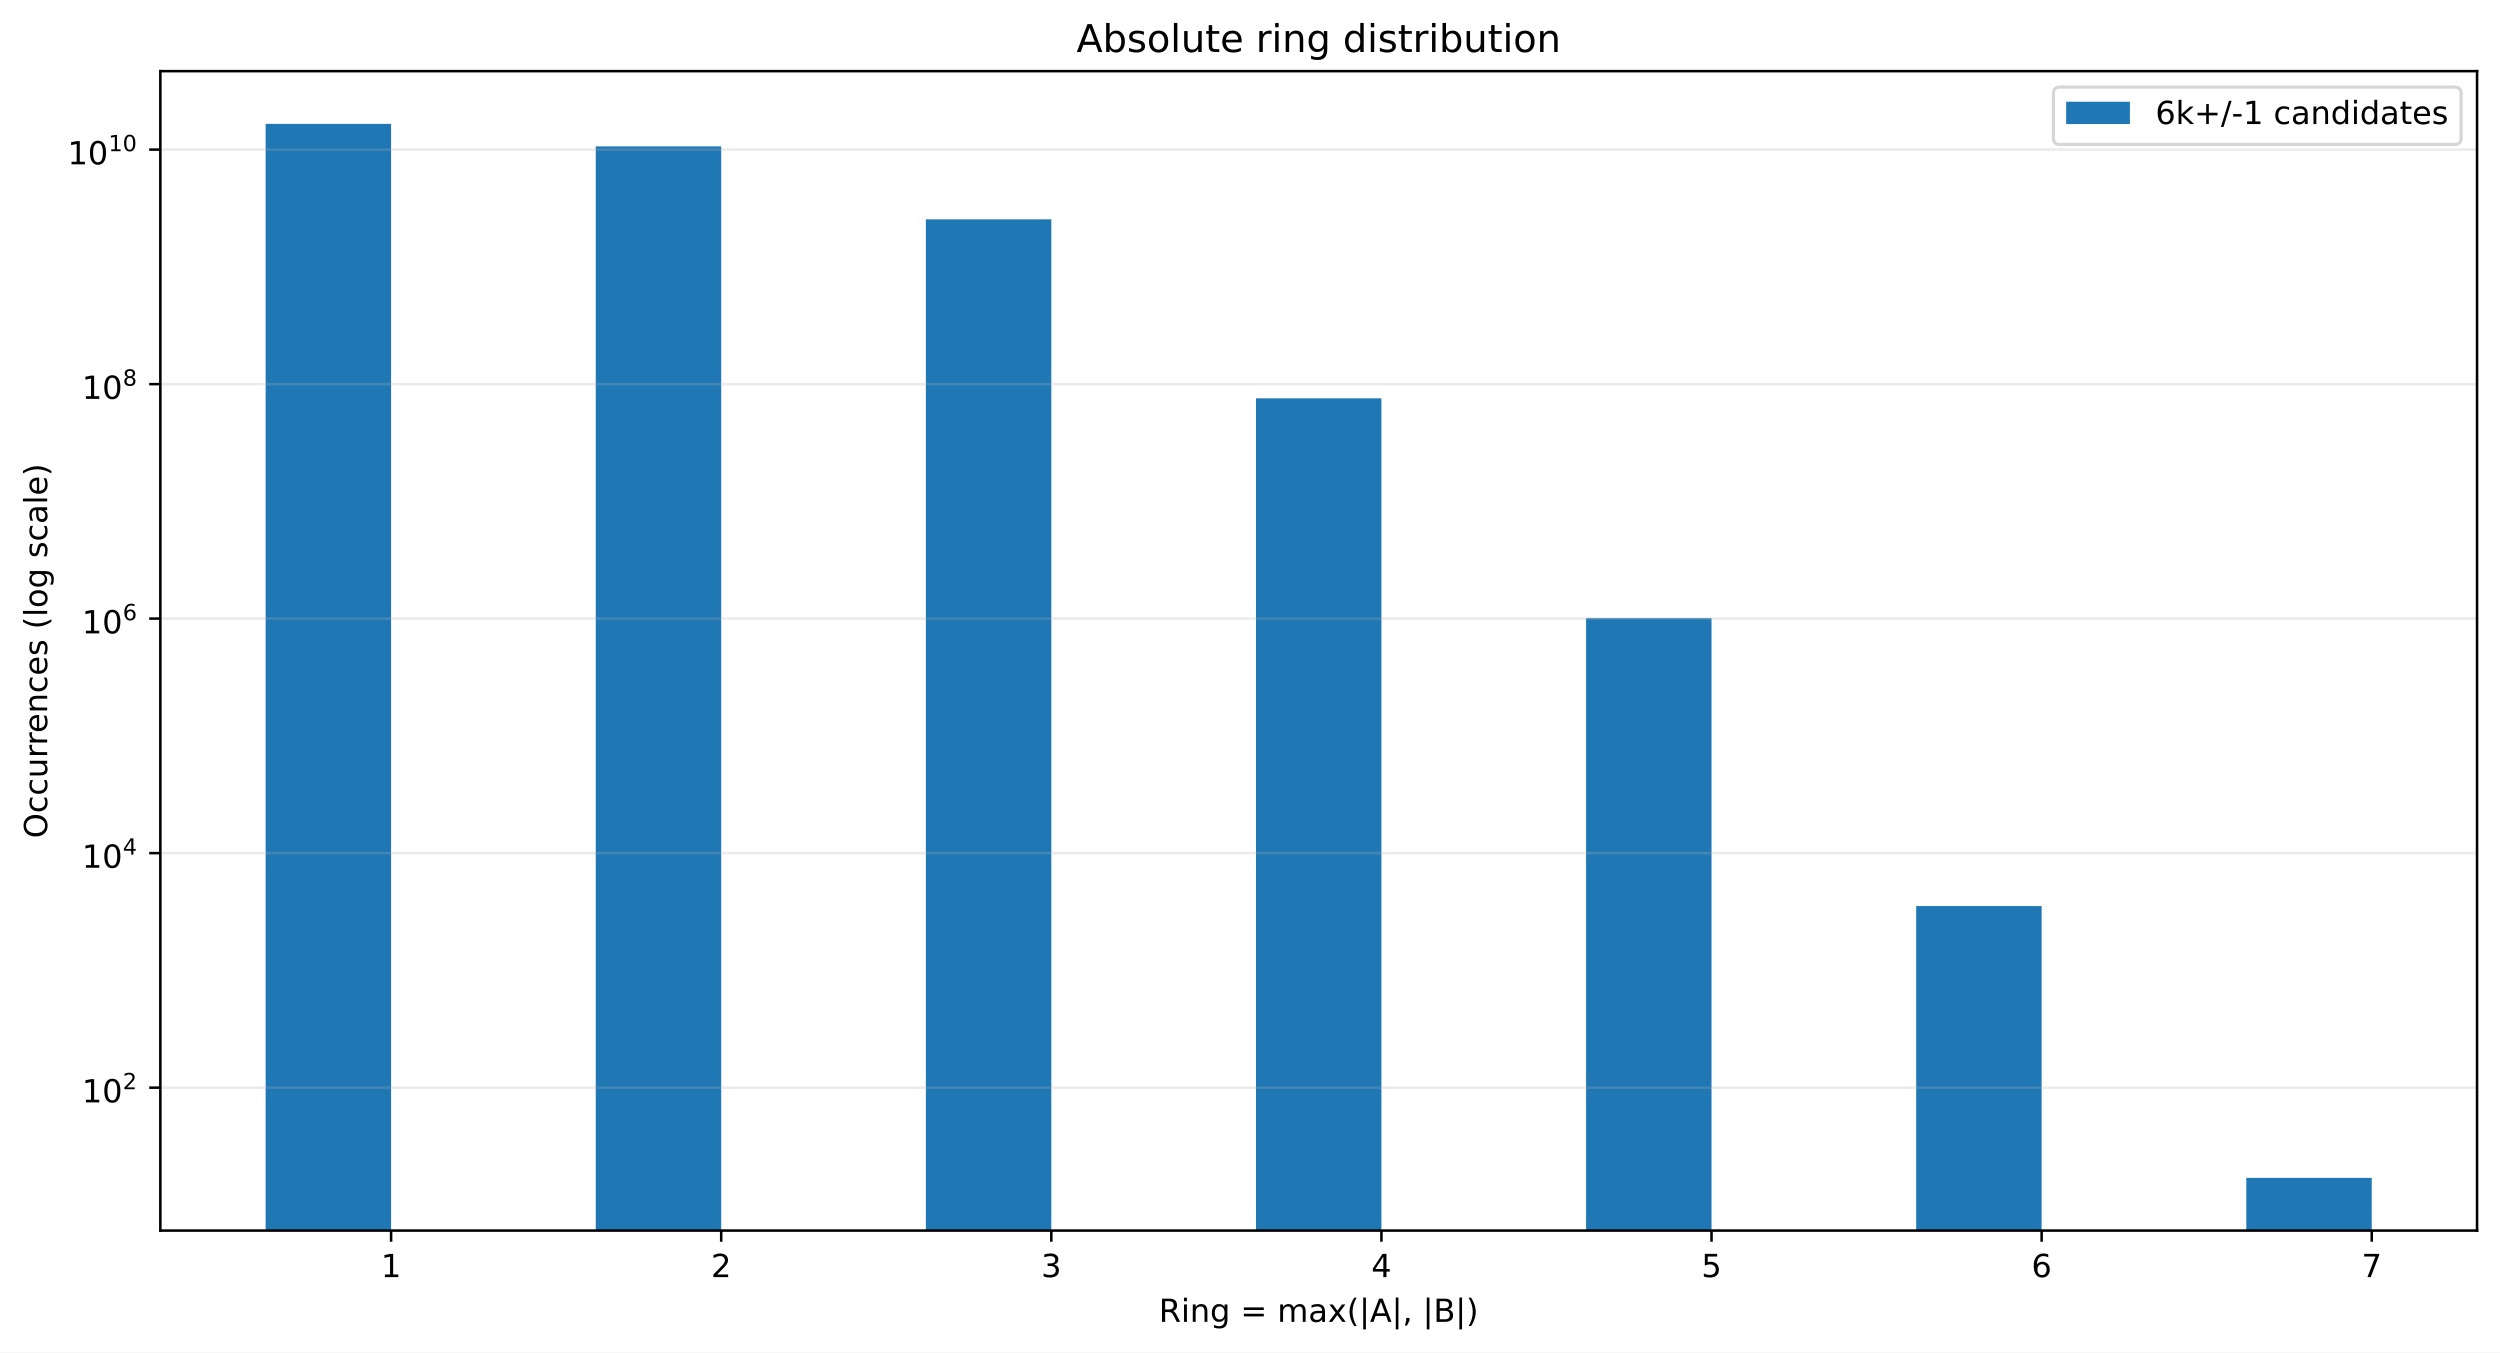
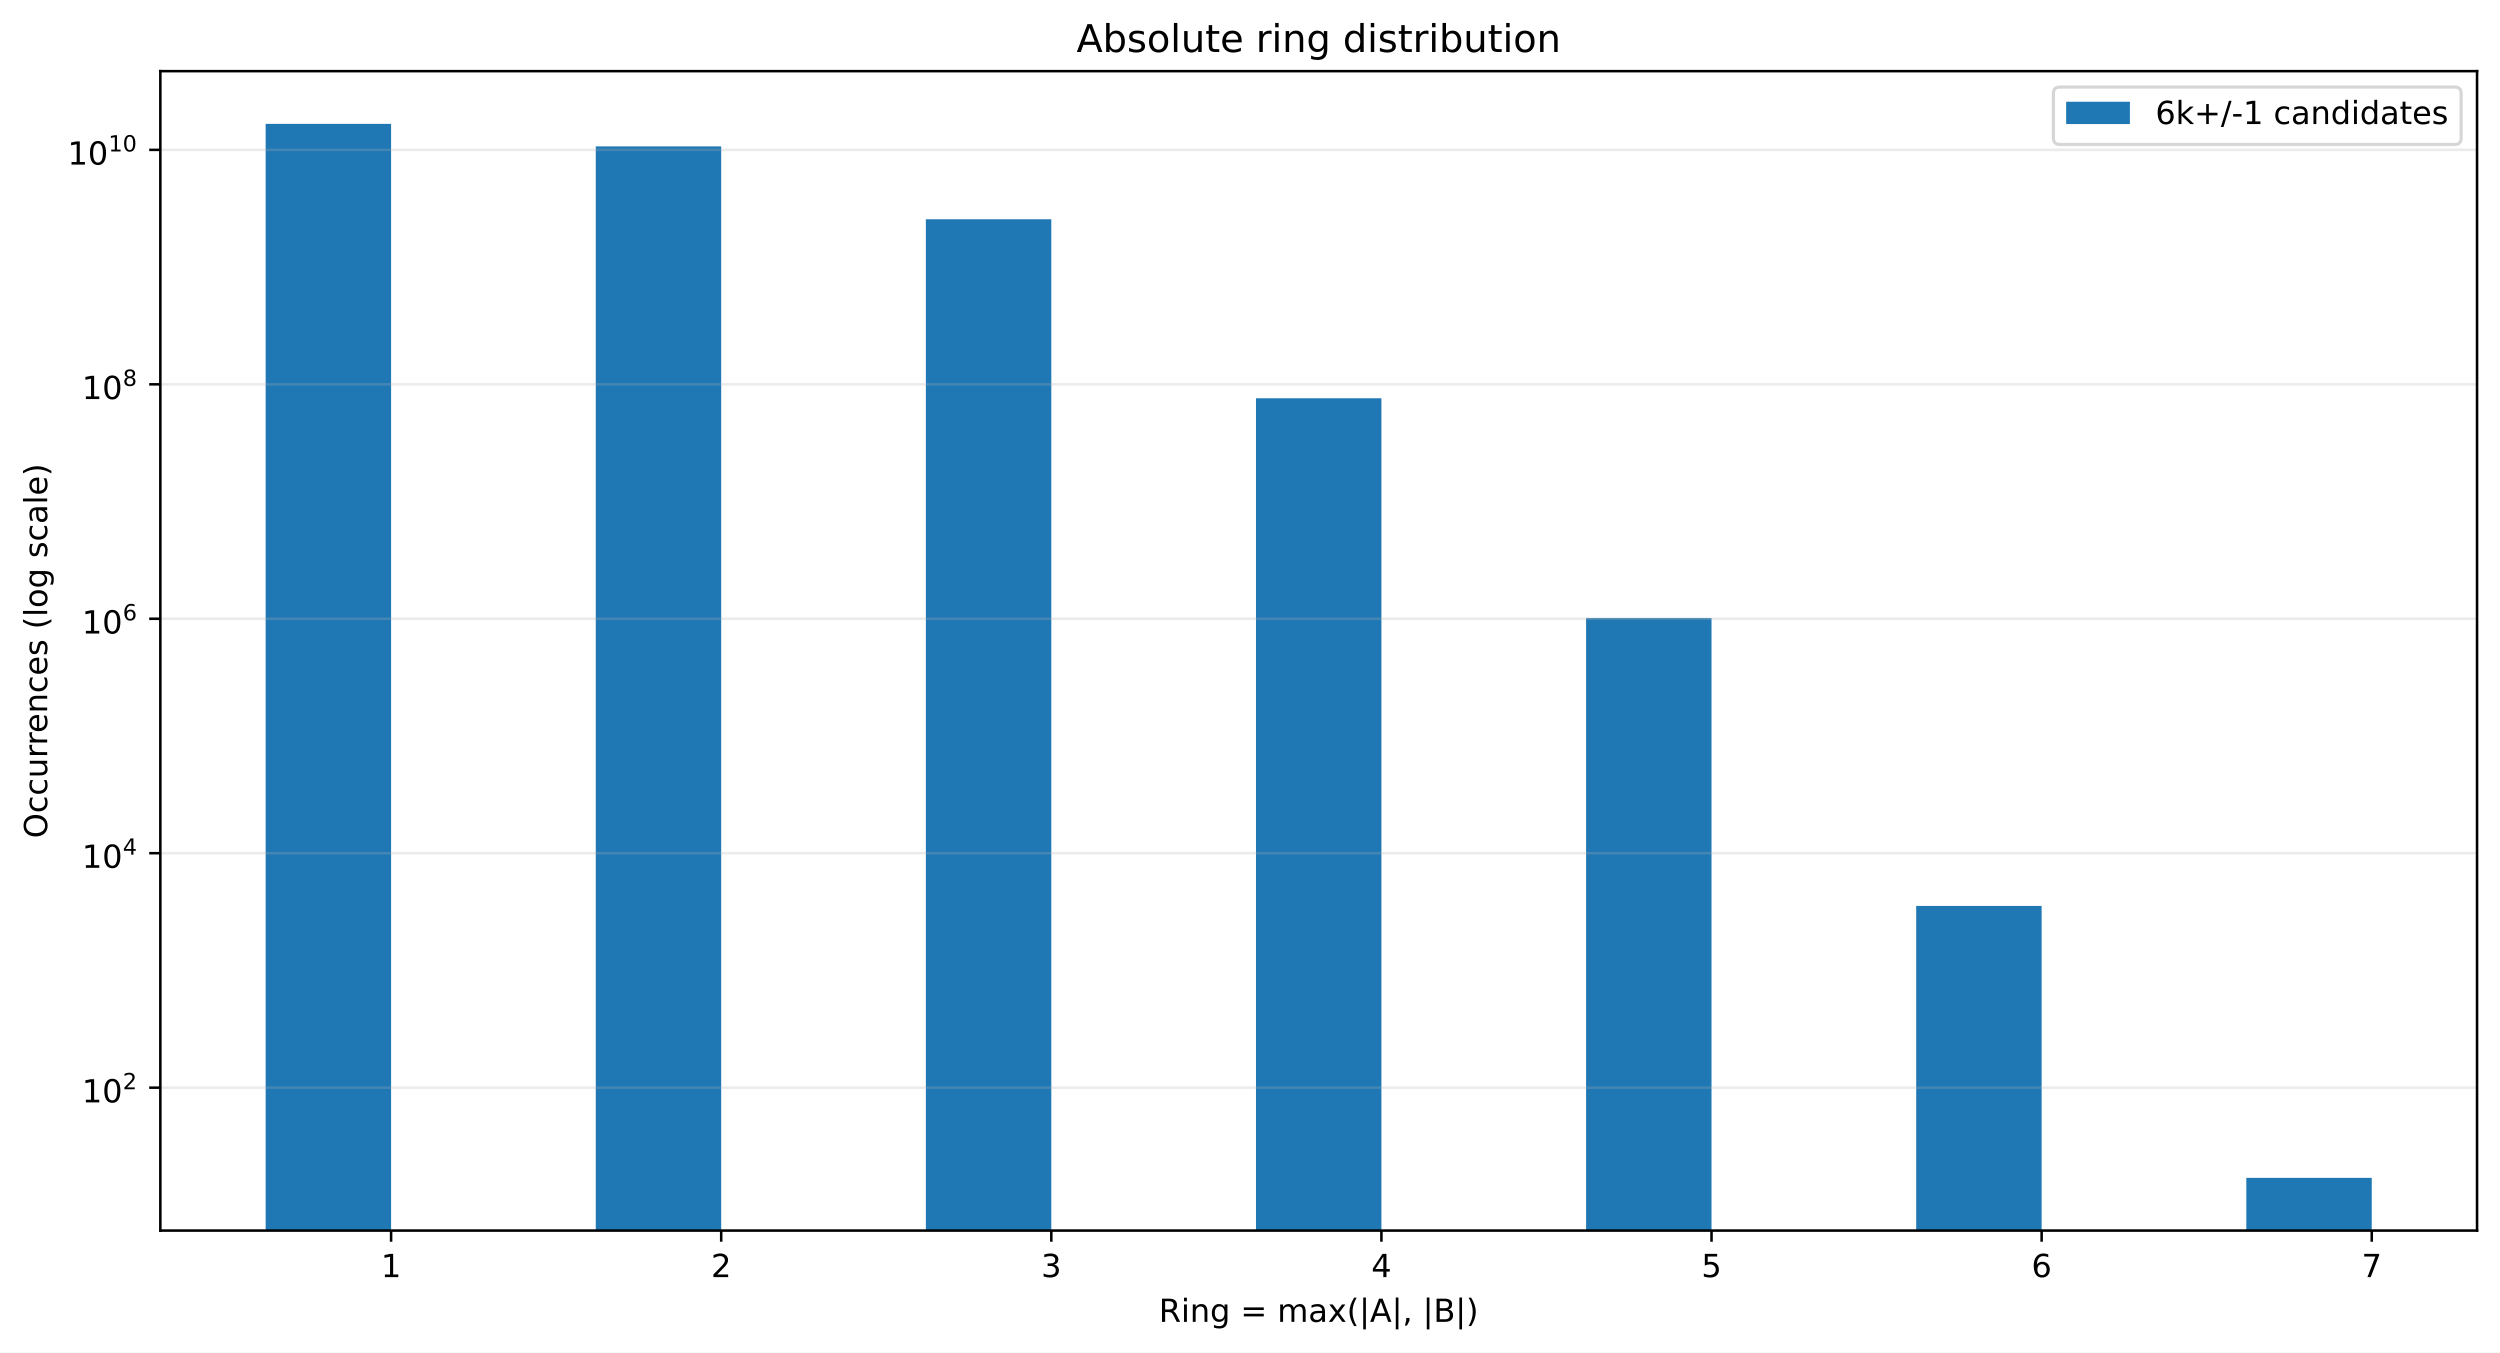
<svg xmlns="http://www.w3.org/2000/svg" xmlns:xlink="http://www.w3.org/1999/xlink" width="784.258pt" height="424.28pt" viewBox="0 0 784.258 424.28" version="1.1">
  <defs>
    <style type="text/css">*{stroke-linejoin: round; stroke-linecap: butt}</style>
  </defs>
  <g id="figure_1">
    <g id="patch_1">
      <path d="M 0 424.28  L 784.258 424.28  L 784.258 0  L 0 0  z " style="fill: #ffffff" />
    </g>
    <g id="axes_1">
      <g id="patch_2">
        <path d="M 50.301 386.036  L 777.058 386.036  L 777.058 22.318  L 50.301 22.318  z " style="fill: #ffffff" />
      </g>
      <g id="patch_3">
-         <path d="M 83.335 37197.687  L 122.687 37197.687  L 122.687 38.851  L 83.335 38.851  z " clip-path="url(#pe0cb09ad56)" style="fill: #1f77b4" />
+         <path d="M 83.335 37188.342  L 122.687 37188.342  L 122.687 38.851  L 83.335 38.851  z " clip-path="url(#pb974963d86)" style="fill: #1f77b4" />
      </g>
      <g id="patch_4">
-         <path d="M 186.891 37197.687  L 226.243 37197.687  L 226.243 45.931  L 186.891 45.931  z " clip-path="url(#pe0cb09ad56)" style="fill: #1f77b4" />
+         <path d="M 186.891 37188.342  L 226.243 37188.342  L 226.243 45.929  L 186.891 45.929  z " clip-path="url(#pb974963d86)" style="fill: #1f77b4" />
      </g>
      <g id="patch_5">
-         <path d="M 290.448 37197.687  L 329.799 37197.687  L 329.799 68.798  L 290.448 68.798  z " clip-path="url(#pe0cb09ad56)" style="fill: #1f77b4" />
+         <path d="M 290.448 37188.342  L 329.799 37188.342  L 329.799 68.791  L 290.448 68.791  z " clip-path="url(#pb974963d86)" style="fill: #1f77b4" />
      </g>
      <g id="patch_6">
-         <path d="M 394.004 37197.687  L 433.355 37197.687  L 433.355 124.95  L 394.004 124.95  z " clip-path="url(#pe0cb09ad56)" style="fill: #1f77b4" />
+         <path d="M 394.004 37188.342  L 433.355 37188.342  L 433.355 124.928  L 394.004 124.928  z " clip-path="url(#pb974963d86)" style="fill: #1f77b4" />
      </g>
      <g id="patch_7">
-         <path d="M 497.56 37197.687  L 536.912 37197.687  L 536.912 193.941  L 497.56 193.941  z " clip-path="url(#pe0cb09ad56)" style="fill: #1f77b4" />
+         <path d="M 497.56 37188.342  L 536.912 37188.342  L 536.912 193.902  L 497.56 193.902  z " clip-path="url(#pb974963d86)" style="fill: #1f77b4" />
      </g>
      <g id="patch_8">
-         <path d="M 601.116 37197.687  L 640.468 37197.687  L 640.468 284.238  L 601.116 284.238  z " clip-path="url(#pe0cb09ad56)" style="fill: #1f77b4" />
+         <path d="M 601.116 37188.342  L 640.468 37188.342  L 640.468 284.192  L 601.116 284.192  z " clip-path="url(#pb974963d86)" style="fill: #1f77b4" />
      </g>
      <g id="patch_9">
-         <path d="M 704.673 37197.687  L 744.024 37197.687  L 744.024 369.503  L 704.673 369.503  z " clip-path="url(#pe0cb09ad56)" style="fill: #1f77b4" />
+         <path d="M 704.673 37188.342  L 744.024 37188.342  L 744.024 369.503  L 704.673 369.503  z " clip-path="url(#pb974963d86)" style="fill: #1f77b4" />
      </g>
      <g id="matplotlib.axis_1">
        <g id="xtick_1">
          <g id="line2d_1">
            <defs>
-               <path id="maec93f9675" d="M 0 0  L 0 3.5  " style="stroke: #000000; stroke-width: 0.8" />
+               <path id="m0946e44cff" d="M 0 0  L 0 3.5  " style="stroke: #000000; stroke-width: 0.8" />
            </defs>
            <g>
-               <use xlink:href="#maec93f9675" x="122.687" y="386.036" style="stroke: #000000; stroke-width: 0.8" />
+               <use xlink:href="#m0946e44cff" x="122.687" y="386.036" style="stroke: #000000; stroke-width: 0.8" />
            </g>
          </g>
          <g id="text_1">
            <g transform="translate(119.5053 400.6334) scale(0.1 -0.1)">
              <defs>
                <path id="DejaVuSans-14" d="M 794 531  L 1825 531  L 1825 4091  L 703 3866  L 703 4441  L 1819 4666  L 2450 4666  L 2450 531  L 3481 531  L 3481 0  L 794 0  L 794 531  z " transform="scale(0.015625)" />
              </defs>
              <use xlink:href="#DejaVuSans-14" />
            </g>
          </g>
        </g>
        <g id="xtick_2">
          <g id="line2d_2">
            <g>
-               <use xlink:href="#maec93f9675" x="226.243" y="386.036" style="stroke: #000000; stroke-width: 0.8" />
+               <use xlink:href="#m0946e44cff" x="226.243" y="386.036" style="stroke: #000000; stroke-width: 0.8" />
            </g>
          </g>
          <g id="text_2">
            <g transform="translate(223.0616 400.6334) scale(0.1 -0.1)">
              <defs>
                <path id="DejaVuSans-15" d="M 1228 531  L 3431 531  L 3431 0  L 469 0  L 469 531  Q 828 903 1448 1529  Q 2069 2156 2228 2338  Q 2531 2678 2651 2914  Q 2772 3150 2772 3378  Q 2772 3750 2511 3984  Q 2250 4219 1831 4219  Q 1534 4219 1204 4116  Q 875 4013 500 3803  L 500 4441  Q 881 4594 1212 4672  Q 1544 4750 1819 4750  Q 2544 4750 2975 4387  Q 3406 4025 3406 3419  Q 3406 3131 3298 2873  Q 3191 2616 2906 2266  Q 2828 2175 2409 1742  Q 1991 1309 1228 531  z " transform="scale(0.015625)" />
              </defs>
              <use xlink:href="#DejaVuSans-15" />
            </g>
          </g>
        </g>
        <g id="xtick_3">
          <g id="line2d_3">
            <g>
-               <use xlink:href="#maec93f9675" x="329.799" y="386.036" style="stroke: #000000; stroke-width: 0.8" />
+               <use xlink:href="#m0946e44cff" x="329.799" y="386.036" style="stroke: #000000; stroke-width: 0.8" />
            </g>
          </g>
          <g id="text_3">
            <g transform="translate(326.6178 400.6334) scale(0.1 -0.1)">
              <defs>
                <path id="DejaVuSans-16" d="M 2597 2516  Q 3050 2419 3304 2112  Q 3559 1806 3559 1356  Q 3559 666 3084 287  Q 2609 -91 1734 -91  Q 1441 -91 1130 -33  Q 819 25 488 141  L 488 750  Q 750 597 1062 519  Q 1375 441 1716 441  Q 2309 441 2620 675  Q 2931 909 2931 1356  Q 2931 1769 2642 2001  Q 2353 2234 1838 2234  L 1294 2234  L 1294 2753  L 1863 2753  Q 2328 2753 2575 2939  Q 2822 3125 2822 3475  Q 2822 3834 2567 4026  Q 2313 4219 1838 4219  Q 1578 4219 1281 4162  Q 984 4106 628 3988  L 628 4550  Q 988 4650 1302 4700  Q 1616 4750 1894 4750  Q 2613 4750 3031 4423  Q 3450 4097 3450 3541  Q 3450 3153 3228 2886  Q 3006 2619 2597 2516  z " transform="scale(0.015625)" />
              </defs>
              <use xlink:href="#DejaVuSans-16" />
            </g>
          </g>
        </g>
        <g id="xtick_4">
          <g id="line2d_4">
            <g>
-               <use xlink:href="#maec93f9675" x="433.355" y="386.036" style="stroke: #000000; stroke-width: 0.8" />
+               <use xlink:href="#m0946e44cff" x="433.355" y="386.036" style="stroke: #000000; stroke-width: 0.8" />
            </g>
          </g>
          <g id="text_4">
            <g transform="translate(430.174 400.6334) scale(0.1 -0.1)">
              <defs>
                <path id="DejaVuSans-17" d="M 2419 4116  L 825 1625  L 2419 1625  L 2419 4116  z M 2253 4666  L 3047 4666  L 3047 1625  L 3713 1625  L 3713 1100  L 3047 1100  L 3047 0  L 2419 0  L 2419 1100  L 313 1100  L 313 1709  L 2253 4666  z " transform="scale(0.015625)" />
              </defs>
              <use xlink:href="#DejaVuSans-17" />
            </g>
          </g>
        </g>
        <g id="xtick_5">
          <g id="line2d_5">
            <g>
-               <use xlink:href="#maec93f9675" x="536.912" y="386.036" style="stroke: #000000; stroke-width: 0.8" />
+               <use xlink:href="#m0946e44cff" x="536.912" y="386.036" style="stroke: #000000; stroke-width: 0.8" />
            </g>
          </g>
          <g id="text_5">
            <g transform="translate(533.7303 400.6334) scale(0.1 -0.1)">
              <defs>
                <path id="DejaVuSans-18" d="M 691 4666  L 3169 4666  L 3169 4134  L 1269 4134  L 1269 2991  Q 1406 3038 1543 3061  Q 1681 3084 1819 3084  Q 2600 3084 3056 2656  Q 3513 2228 3513 1497  Q 3513 744 3044 326  Q 2575 -91 1722 -91  Q 1428 -91 1123 -41  Q 819 9 494 109  L 494 744  Q 775 591 1075 516  Q 1375 441 1709 441  Q 2250 441 2565 725  Q 2881 1009 2881 1497  Q 2881 1984 2565 2268  Q 2250 2553 1709 2553  Q 1456 2553 1204 2497  Q 953 2441 691 2322  L 691 4666  z " transform="scale(0.015625)" />
              </defs>
              <use xlink:href="#DejaVuSans-18" />
            </g>
          </g>
        </g>
        <g id="xtick_6">
          <g id="line2d_6">
            <g>
-               <use xlink:href="#maec93f9675" x="640.468" y="386.036" style="stroke: #000000; stroke-width: 0.8" />
+               <use xlink:href="#m0946e44cff" x="640.468" y="386.036" style="stroke: #000000; stroke-width: 0.8" />
            </g>
          </g>
          <g id="text_6">
            <g transform="translate(637.2865 400.6334) scale(0.1 -0.1)">
              <defs>
                <path id="DejaVuSans-19" d="M 2113 2584  Q 1688 2584 1439 2293  Q 1191 2003 1191 1497  Q 1191 994 1439 701  Q 1688 409 2113 409  Q 2538 409 2786 701  Q 3034 994 3034 1497  Q 3034 2003 2786 2293  Q 2538 2584 2113 2584  z M 3366 4563  L 3366 3988  Q 3128 4100 2886 4159  Q 2644 4219 2406 4219  Q 1781 4219 1451 3797  Q 1122 3375 1075 2522  Q 1259 2794 1537 2939  Q 1816 3084 2150 3084  Q 2853 3084 3261 2657  Q 3669 2231 3669 1497  Q 3669 778 3244 343  Q 2819 -91 2113 -91  Q 1303 -91 875 529  Q 447 1150 447 2328  Q 447 3434 972 4092  Q 1497 4750 2381 4750  Q 2619 4750 2861 4703  Q 3103 4656 3366 4563  z " transform="scale(0.015625)" />
              </defs>
              <use xlink:href="#DejaVuSans-19" />
            </g>
          </g>
        </g>
        <g id="xtick_7">
          <g id="line2d_7">
            <g>
-               <use xlink:href="#maec93f9675" x="744.024" y="386.036" style="stroke: #000000; stroke-width: 0.8" />
+               <use xlink:href="#m0946e44cff" x="744.024" y="386.036" style="stroke: #000000; stroke-width: 0.8" />
            </g>
          </g>
          <g id="text_7">
            <g transform="translate(740.8427 400.6334) scale(0.1 -0.1)">
              <defs>
                <path id="DejaVuSans-1a" d="M 525 4666  L 3525 4666  L 3525 4397  L 1831 0  L 1172 0  L 2766 4134  L 525 4134  L 525 4666  z " transform="scale(0.015625)" />
              </defs>
              <use xlink:href="#DejaVuSans-1a" />
            </g>
          </g>
        </g>
        <g id="text_8">
          <g transform="translate(363.5437 414.678) scale(0.1 -0.1)">
            <defs>
              <path id="DejaVuSans-35" d="M 2841 2188  Q 3044 2119 3236 1894  Q 3428 1669 3622 1275  L 4263 0  L 3584 0  L 2988 1197  Q 2756 1666 2539 1819  Q 2322 1972 1947 1972  L 1259 1972  L 1259 0  L 628 0  L 628 4666  L 2053 4666  Q 2853 4666 3247 4331  Q 3641 3997 3641 3322  Q 3641 2881 3436 2590  Q 3231 2300 2841 2188  z M 1259 4147  L 1259 2491  L 2053 2491  Q 2509 2491 2742 2702  Q 2975 2913 2975 3322  Q 2975 3731 2742 3939  Q 2509 4147 2053 4147  L 1259 4147  z " transform="scale(0.015625)" />
              <path id="DejaVuSans-4c" d="M 603 3500  L 1178 3500  L 1178 0  L 603 0  L 603 3500  z M 603 4863  L 1178 4863  L 1178 4134  L 603 4134  L 603 4863  z " transform="scale(0.015625)" />
              <path id="DejaVuSans-51" d="M 3513 2113  L 3513 0  L 2938 0  L 2938 2094  Q 2938 2591 2744 2837  Q 2550 3084 2163 3084  Q 1697 3084 1428 2787  Q 1159 2491 1159 1978  L 1159 0  L 581 0  L 581 3500  L 1159 3500  L 1159 2956  Q 1366 3272 1645 3428  Q 1925 3584 2291 3584  Q 2894 3584 3203 3211  Q 3513 2838 3513 2113  z " transform="scale(0.015625)" />
              <path id="DejaVuSans-4a" d="M 2906 1791  Q 2906 2416 2648 2759  Q 2391 3103 1925 3103  Q 1463 3103 1205 2759  Q 947 2416 947 1791  Q 947 1169 1205 825  Q 1463 481 1925 481  Q 2391 481 2648 825  Q 2906 1169 2906 1791  z M 3481 434  Q 3481 -459 3084 -895  Q 2688 -1331 1869 -1331  Q 1566 -1331 1297 -1286  Q 1028 -1241 775 -1147  L 775 -588  Q 1028 -725 1275 -790  Q 1522 -856 1778 -856  Q 2344 -856 2625 -561  Q 2906 -266 2906 331  L 2906 616  Q 2728 306 2450 153  Q 2172 0 1784 0  Q 1141 0 747 490  Q 353 981 353 1791  Q 353 2603 747 3093  Q 1141 3584 1784 3584  Q 2172 3584 2450 3431  Q 2728 3278 2906 2969  L 2906 3500  L 3481 3500  L 3481 434  z " transform="scale(0.015625)" />
              <path id="DejaVuSans-3" transform="scale(0.015625)" />
              <path id="DejaVuSans-20" d="M 678 2906  L 4684 2906  L 4684 2381  L 678 2381  L 678 2906  z M 678 1631  L 4684 1631  L 4684 1100  L 678 1100  L 678 1631  z " transform="scale(0.015625)" />
              <path id="DejaVuSans-50" d="M 3328 2828  Q 3544 3216 3844 3400  Q 4144 3584 4550 3584  Q 5097 3584 5394 3201  Q 5691 2819 5691 2113  L 5691 0  L 5113 0  L 5113 2094  Q 5113 2597 4934 2840  Q 4756 3084 4391 3084  Q 3944 3084 3684 2787  Q 3425 2491 3425 1978  L 3425 0  L 2847 0  L 2847 2094  Q 2847 2600 2669 2842  Q 2491 3084 2119 3084  Q 1678 3084 1418 2786  Q 1159 2488 1159 1978  L 1159 0  L 581 0  L 581 3500  L 1159 3500  L 1159 2956  Q 1356 3278 1631 3431  Q 1906 3584 2284 3584  Q 2666 3584 2933 3390  Q 3200 3197 3328 2828  z " transform="scale(0.015625)" />
              <path id="DejaVuSans-44" d="M 2194 1759  Q 1497 1759 1228 1600  Q 959 1441 959 1056  Q 959 750 1161 570  Q 1363 391 1709 391  Q 2188 391 2477 730  Q 2766 1069 2766 1631  L 2766 1759  L 2194 1759  z M 3341 1997  L 3341 0  L 2766 0  L 2766 531  Q 2569 213 2275 61  Q 1981 -91 1556 -91  Q 1019 -91 701 211  Q 384 513 384 1019  Q 384 1609 779 1909  Q 1175 2209 1959 2209  L 2766 2209  L 2766 2266  Q 2766 2663 2505 2880  Q 2244 3097 1772 3097  Q 1472 3097 1187 3025  Q 903 2953 641 2809  L 641 3341  Q 956 3463 1253 3523  Q 1550 3584 1831 3584  Q 2591 3584 2966 3190  Q 3341 2797 3341 1997  z " transform="scale(0.015625)" />
              <path id="DejaVuSans-5b" d="M 3513 3500  L 2247 1797  L 3578 0  L 2900 0  L 1881 1375  L 863 0  L 184 0  L 1544 1831  L 300 3500  L 978 3500  L 1906 2253  L 2834 3500  L 3513 3500  z " transform="scale(0.015625)" />
              <path id="DejaVuSans-b" d="M 1984 4856  Q 1566 4138 1362 3434  Q 1159 2731 1159 2009  Q 1159 1288 1364 580  Q 1569 -128 1984 -844  L 1484 -844  Q 1016 -109 783 600  Q 550 1309 550 2009  Q 550 2706 781 3412  Q 1013 4119 1484 4856  L 1984 4856  z " transform="scale(0.015625)" />
              <path id="DejaVuSans-5f" d="M 1344 4891  L 1344 -1509  L 813 -1509  L 813 4891  L 1344 4891  z " transform="scale(0.015625)" />
              <path id="DejaVuSans-24" d="M 2188 4044  L 1331 1722  L 3047 1722  L 2188 4044  z M 1831 4666  L 2547 4666  L 4325 0  L 3669 0  L 3244 1197  L 1141 1197  L 716 0  L 50 0  L 1831 4666  z " transform="scale(0.015625)" />
              <path id="DejaVuSans-f" d="M 750 794  L 1409 794  L 1409 256  L 897 -744  L 494 -744  L 750 256  L 750 794  z " transform="scale(0.015625)" />
              <path id="DejaVuSans-25" d="M 1259 2228  L 1259 519  L 2272 519  Q 2781 519 3026 730  Q 3272 941 3272 1375  Q 3272 1813 3026 2020  Q 2781 2228 2272 2228  L 1259 2228  z M 1259 4147  L 1259 2741  L 2194 2741  Q 2656 2741 2882 2914  Q 3109 3088 3109 3444  Q 3109 3797 2882 3972  Q 2656 4147 2194 4147  L 1259 4147  z M 628 4666  L 2241 4666  Q 2963 4666 3353 4366  Q 3744 4066 3744 3513  Q 3744 3084 3544 2831  Q 3344 2578 2956 2516  Q 3422 2416 3680 2098  Q 3938 1781 3938 1306  Q 3938 681 3513 340  Q 3088 0 2303 0  L 628 0  L 628 4666  z " transform="scale(0.015625)" />
              <path id="DejaVuSans-c" d="M 513 4856  L 1013 4856  Q 1481 4119 1714 3412  Q 1947 2706 1947 2009  Q 1947 1309 1714 600  Q 1481 -109 1013 -844  L 513 -844  Q 928 -128 1133 580  Q 1338 1288 1338 2009  Q 1338 2731 1133 3434  Q 928 4138 513 4856  z " transform="scale(0.015625)" />
            </defs>
            <use xlink:href="#DejaVuSans-35" />
            <use xlink:href="#DejaVuSans-4c" transform="translate(69.48438 0)" />
            <use xlink:href="#DejaVuSans-51" transform="translate(97.26562 0)" />
            <use xlink:href="#DejaVuSans-4a" transform="translate(160.6406 0)" />
            <use xlink:href="#DejaVuSans-3" transform="translate(224.125 0)" />
            <use xlink:href="#DejaVuSans-20" transform="translate(255.9062 0)" />
            <use xlink:href="#DejaVuSans-3" transform="translate(339.7031 0)" />
            <use xlink:href="#DejaVuSans-50" transform="translate(371.4844 0)" />
            <use xlink:href="#DejaVuSans-44" transform="translate(468.8906 0)" />
            <use xlink:href="#DejaVuSans-5b" transform="translate(530.1719 0)" />
            <use xlink:href="#DejaVuSans-b" transform="translate(589.3594 0)" />
            <use xlink:href="#DejaVuSans-5f" transform="translate(628.375 0)" />
            <use xlink:href="#DejaVuSans-24" transform="translate(662.0625 0)" />
            <use xlink:href="#DejaVuSans-5f" transform="translate(730.4688 0)" />
            <use xlink:href="#DejaVuSans-f" transform="translate(764.1562 0)" />
            <use xlink:href="#DejaVuSans-3" transform="translate(795.9375 0)" />
            <use xlink:href="#DejaVuSans-5f" transform="translate(827.7188 0)" />
            <use xlink:href="#DejaVuSans-25" transform="translate(861.4062 0)" />
            <use xlink:href="#DejaVuSans-5f" transform="translate(930.0156 0)" />
            <use xlink:href="#DejaVuSans-c" transform="translate(963.7031 0)" />
          </g>
        </g>
      </g>
      <g id="matplotlib.axis_2">
        <g id="ytick_1">
          <g id="line2d_8">
-             <path d="M 50.301 341.197  L 777.058 341.197  " clip-path="url(#pe0cb09ad56)" style="fill: none; stroke: #b0b0b0; stroke-opacity: 0.25; stroke-width: 0.8; stroke-linecap: square" />
+             <path d="M 50.301 341.204  L 777.058 341.204  " clip-path="url(#pb974963d86)" style="fill: none; stroke: #b0b0b0; stroke-opacity: 0.25; stroke-width: 0.8; stroke-linecap: square" />
          </g>
          <g id="line2d_9">
            <defs>
-               <path id="m7c4f175226" d="M 0 0  L -3.5 0  " style="stroke: #000000; stroke-width: 0.8" />
+               <path id="m77a30670a9" d="M 0 0  L -3.5 0  " style="stroke: #000000; stroke-width: 0.8" />
            </defs>
            <g>
-               <use xlink:href="#m7c4f175226" x="50.301" y="341.197" style="stroke: #000000; stroke-width: 0.8" />
+               <use xlink:href="#m77a30670a9" x="50.301" y="341.204" style="stroke: #000000; stroke-width: 0.8" />
            </g>
          </g>
          <g id="text_9">
-             <g transform="translate(25.70078 345.8968) scale(0.1 -0.1)">
+             <g transform="translate(25.70078 345.904) scale(0.1 -0.1)">
              <defs>
                <path id="DejaVuSans-13" d="M 2034 4250  Q 1547 4250 1301 3770  Q 1056 3291 1056 2328  Q 1056 1369 1301 889  Q 1547 409 2034 409  Q 2525 409 2770 889  Q 3016 1369 3016 2328  Q 3016 3291 2770 3770  Q 2525 4250 2034 4250  z M 2034 4750  Q 2819 4750 3233 4129  Q 3647 3509 3647 2328  Q 3647 1150 3233 529  Q 2819 -91 2034 -91  Q 1250 -91 836 529  Q 422 1150 422 2328  Q 422 3509 836 4129  Q 1250 4750 2034 4750  z " transform="scale(0.015625)" />
              </defs>
              <use xlink:href="#DejaVuSans-14" transform="translate(0 0.746875)" />
              <use xlink:href="#DejaVuSans-13" transform="translate(63.62305 0.746875)" />
              <use xlink:href="#DejaVuSans-15" transform="translate(128.2031 42.04688) scale(0.7)" />
            </g>
          </g>
        </g>
        <g id="ytick_2">
          <g id="line2d_10">
-             <path d="M 50.301 267.631  L 777.058 267.631  " clip-path="url(#pe0cb09ad56)" style="fill: none; stroke: #b0b0b0; stroke-opacity: 0.25; stroke-width: 0.8; stroke-linecap: square" />
+             <path d="M 50.301 267.657  L 777.058 267.657  " clip-path="url(#pb974963d86)" style="fill: none; stroke: #b0b0b0; stroke-opacity: 0.25; stroke-width: 0.8; stroke-linecap: square" />
          </g>
          <g id="line2d_11">
            <g>
-               <use xlink:href="#m7c4f175226" x="50.301" y="267.631" style="stroke: #000000; stroke-width: 0.8" />
+               <use xlink:href="#m77a30670a9" x="50.301" y="267.657" style="stroke: #000000; stroke-width: 0.8" />
            </g>
          </g>
          <g id="text_10">
-             <g transform="translate(25.70078 272.281) scale(0.1 -0.1)">
+             <g transform="translate(25.70078 272.3068) scale(0.1 -0.1)">
              <use xlink:href="#DejaVuSans-14" transform="translate(0 0.665625)" />
              <use xlink:href="#DejaVuSans-13" transform="translate(63.62305 0.665625)" />
              <use xlink:href="#DejaVuSans-17" transform="translate(128.2031 41.96563) scale(0.7)" />
            </g>
          </g>
        </g>
        <g id="ytick_3">
          <g id="line2d_12">
-             <path d="M 50.301 194.065  L 777.058 194.065  " clip-path="url(#pe0cb09ad56)" style="fill: none; stroke: #b0b0b0; stroke-opacity: 0.25; stroke-width: 0.8; stroke-linecap: square" />
+             <path d="M 50.301 194.11  L 777.058 194.11  " clip-path="url(#pb974963d86)" style="fill: none; stroke: #b0b0b0; stroke-opacity: 0.25; stroke-width: 0.8; stroke-linecap: square" />
          </g>
          <g id="line2d_13">
            <g>
-               <use xlink:href="#m7c4f175226" x="50.301" y="194.065" style="stroke: #000000; stroke-width: 0.8" />
+               <use xlink:href="#m77a30670a9" x="50.301" y="194.11" style="stroke: #000000; stroke-width: 0.8" />
            </g>
          </g>
          <g id="text_11">
-             <g transform="translate(25.70078 198.7651) scale(0.1 -0.1)">
+             <g transform="translate(25.70078 198.8096) scale(0.1 -0.1)">
              <use xlink:href="#DejaVuSans-14" transform="translate(0 0.746875)" />
              <use xlink:href="#DejaVuSans-13" transform="translate(63.62305 0.746875)" />
              <use xlink:href="#DejaVuSans-19" transform="translate(128.2031 42.04688) scale(0.7)" />
            </g>
          </g>
        </g>
        <g id="ytick_4">
          <g id="line2d_14">
-             <path d="M 50.301 120.499  L 777.058 120.499  " clip-path="url(#pe0cb09ad56)" style="fill: none; stroke: #b0b0b0; stroke-opacity: 0.25; stroke-width: 0.8; stroke-linecap: square" />
+             <path d="M 50.301 120.562  L 777.058 120.562  " clip-path="url(#pb974963d86)" style="fill: none; stroke: #b0b0b0; stroke-opacity: 0.25; stroke-width: 0.8; stroke-linecap: square" />
          </g>
          <g id="line2d_15">
            <g>
-               <use xlink:href="#m7c4f175226" x="50.301" y="120.499" style="stroke: #000000; stroke-width: 0.8" />
+               <use xlink:href="#m77a30670a9" x="50.301" y="120.562" style="stroke: #000000; stroke-width: 0.8" />
            </g>
          </g>
          <g id="text_12">
-             <g transform="translate(25.70078 125.1993) scale(0.1 -0.1)">
+             <g transform="translate(25.70078 125.2625) scale(0.1 -0.1)">
              <defs>
                <path id="DejaVuSans-1b" d="M 2034 2216  Q 1584 2216 1326 1975  Q 1069 1734 1069 1313  Q 1069 891 1326 650  Q 1584 409 2034 409  Q 2484 409 2743 651  Q 3003 894 3003 1313  Q 3003 1734 2745 1975  Q 2488 2216 2034 2216  z M 1403 2484  Q 997 2584 770 2862  Q 544 3141 544 3541  Q 544 4100 942 4425  Q 1341 4750 2034 4750  Q 2731 4750 3128 4425  Q 3525 4100 3525 3541  Q 3525 3141 3298 2862  Q 3072 2584 2669 2484  Q 3125 2378 3379 2068  Q 3634 1759 3634 1313  Q 3634 634 3220 271  Q 2806 -91 2034 -91  Q 1263 -91 848 271  Q 434 634 434 1313  Q 434 1759 690 2068  Q 947 2378 1403 2484  z M 1172 3481  Q 1172 3119 1398 2916  Q 1625 2713 2034 2713  Q 2441 2713 2670 2916  Q 2900 3119 2900 3481  Q 2900 3844 2670 4047  Q 2441 4250 2034 4250  Q 1625 4250 1398 4047  Q 1172 3844 1172 3481  z " transform="scale(0.015625)" />
              </defs>
              <use xlink:href="#DejaVuSans-14" transform="translate(0 0.746875)" />
              <use xlink:href="#DejaVuSans-13" transform="translate(63.62305 0.746875)" />
              <use xlink:href="#DejaVuSans-1b" transform="translate(128.2031 42.04688) scale(0.7)" />
            </g>
          </g>
        </g>
        <g id="ytick_5">
          <g id="line2d_16">
-             <path d="M 50.301 46.933  L 777.058 46.933  " clip-path="url(#pe0cb09ad56)" style="fill: none; stroke: #b0b0b0; stroke-opacity: 0.25; stroke-width: 0.8; stroke-linecap: square" />
+             <path d="M 50.301 47.015  L 777.058 47.015  " clip-path="url(#pb974963d86)" style="fill: none; stroke: #b0b0b0; stroke-opacity: 0.25; stroke-width: 0.8; stroke-linecap: square" />
          </g>
          <g id="line2d_17">
            <g>
-               <use xlink:href="#m7c4f175226" x="50.301" y="46.933" style="stroke: #000000; stroke-width: 0.8" />
+               <use xlink:href="#m77a30670a9" x="50.301" y="47.015" style="stroke: #000000; stroke-width: 0.8" />
            </g>
          </g>
          <g id="text_13">
-             <g transform="translate(21.20078 51.63342) scale(0.1 -0.1)">
+             <g transform="translate(21.20078 51.71528) scale(0.1 -0.1)">
              <use xlink:href="#DejaVuSans-14" transform="translate(0 0.746875)" />
              <use xlink:href="#DejaVuSans-13" transform="translate(63.62305 0.746875)" />
              <use xlink:href="#DejaVuSans-14" transform="translate(128.2031 42.04688) scale(0.7)" />
              <use xlink:href="#DejaVuSans-13" transform="translate(172.7393 42.04688) scale(0.7)" />
            </g>
          </g>
        </g>
        <g id="text_14">
          <g transform="translate(14.79844 262.9551) rotate(-90) scale(0.1 -0.1)">
            <defs>
              <path id="DejaVuSans-32" d="M 2522 4238  Q 1834 4238 1429 3725  Q 1025 3213 1025 2328  Q 1025 1447 1429 934  Q 1834 422 2522 422  Q 3209 422 3611 934  Q 4013 1447 4013 2328  Q 4013 3213 3611 3725  Q 3209 4238 2522 4238  z M 2522 4750  Q 3503 4750 4090 4092  Q 4678 3434 4678 2328  Q 4678 1225 4090 567  Q 3503 -91 2522 -91  Q 1538 -91 948 565  Q 359 1222 359 2328  Q 359 3434 948 4092  Q 1538 4750 2522 4750  z " transform="scale(0.015625)" />
              <path id="DejaVuSans-46" d="M 3122 3366  L 3122 2828  Q 2878 2963 2633 3030  Q 2388 3097 2138 3097  Q 1578 3097 1268 2742  Q 959 2388 959 1747  Q 959 1106 1268 751  Q 1578 397 2138 397  Q 2388 397 2633 464  Q 2878 531 3122 666  L 3122 134  Q 2881 22 2623 -34  Q 2366 -91 2075 -91  Q 1284 -91 818 406  Q 353 903 353 1747  Q 353 2603 823 3093  Q 1294 3584 2113 3584  Q 2378 3584 2631 3529  Q 2884 3475 3122 3366  z " transform="scale(0.015625)" />
              <path id="DejaVuSans-58" d="M 544 1381  L 544 3500  L 1119 3500  L 1119 1403  Q 1119 906 1312 657  Q 1506 409 1894 409  Q 2359 409 2629 706  Q 2900 1003 2900 1516  L 2900 3500  L 3475 3500  L 3475 0  L 2900 0  L 2900 538  Q 2691 219 2414 64  Q 2138 -91 1772 -91  Q 1169 -91 856 284  Q 544 659 544 1381  z M 1991 3584  L 1991 3584  z " transform="scale(0.015625)" />
              <path id="DejaVuSans-55" d="M 2631 2963  Q 2534 3019 2420 3045  Q 2306 3072 2169 3072  Q 1681 3072 1420 2755  Q 1159 2438 1159 1844  L 1159 0  L 581 0  L 581 3500  L 1159 3500  L 1159 2956  Q 1341 3275 1631 3429  Q 1922 3584 2338 3584  Q 2397 3584 2469 3576  Q 2541 3569 2628 3553  L 2631 2963  z " transform="scale(0.015625)" />
              <path id="DejaVuSans-48" d="M 3597 1894  L 3597 1613  L 953 1613  Q 991 1019 1311 708  Q 1631 397 2203 397  Q 2534 397 2845 478  Q 3156 559 3463 722  L 3463 178  Q 3153 47 2828 -22  Q 2503 -91 2169 -91  Q 1331 -91 842 396  Q 353 884 353 1716  Q 353 2575 817 3079  Q 1281 3584 2069 3584  Q 2775 3584 3186 3129  Q 3597 2675 3597 1894  z M 3022 2063  Q 3016 2534 2758 2815  Q 2500 3097 2075 3097  Q 1594 3097 1305 2825  Q 1016 2553 972 2059  L 3022 2063  z " transform="scale(0.015625)" />
              <path id="DejaVuSans-56" d="M 2834 3397  L 2834 2853  Q 2591 2978 2328 3040  Q 2066 3103 1784 3103  Q 1356 3103 1142 2972  Q 928 2841 928 2578  Q 928 2378 1081 2264  Q 1234 2150 1697 2047  L 1894 2003  Q 2506 1872 2764 1633  Q 3022 1394 3022 966  Q 3022 478 2636 193  Q 2250 -91 1575 -91  Q 1294 -91 989 -36  Q 684 19 347 128  L 347 722  Q 666 556 975 473  Q 1284 391 1588 391  Q 1994 391 2212 530  Q 2431 669 2431 922  Q 2431 1156 2273 1281  Q 2116 1406 1581 1522  L 1381 1569  Q 847 1681 609 1914  Q 372 2147 372 2553  Q 372 3047 722 3315  Q 1072 3584 1716 3584  Q 2034 3584 2315 3537  Q 2597 3491 2834 3397  z " transform="scale(0.015625)" />
              <path id="DejaVuSans-4f" d="M 603 4863  L 1178 4863  L 1178 0  L 603 0  L 603 4863  z " transform="scale(0.015625)" />
              <path id="DejaVuSans-52" d="M 1959 3097  Q 1497 3097 1228 2736  Q 959 2375 959 1747  Q 959 1119 1226 758  Q 1494 397 1959 397  Q 2419 397 2687 759  Q 2956 1122 2956 1747  Q 2956 2369 2687 2733  Q 2419 3097 1959 3097  z M 1959 3584  Q 2709 3584 3137 3096  Q 3566 2609 3566 1747  Q 3566 888 3137 398  Q 2709 -91 1959 -91  Q 1206 -91 779 398  Q 353 888 353 1747  Q 353 2609 779 3096  Q 1206 3584 1959 3584  z " transform="scale(0.015625)" />
            </defs>
            <use xlink:href="#DejaVuSans-32" />
            <use xlink:href="#DejaVuSans-46" transform="translate(78.71875 0)" />
            <use xlink:href="#DejaVuSans-46" transform="translate(133.7031 0)" />
            <use xlink:href="#DejaVuSans-58" transform="translate(188.6875 0)" />
            <use xlink:href="#DejaVuSans-55" transform="translate(252.0625 0)" />
            <use xlink:href="#DejaVuSans-55" transform="translate(291.4219 0)" />
            <use xlink:href="#DejaVuSans-48" transform="translate(330.3281 0)" />
            <use xlink:href="#DejaVuSans-51" transform="translate(391.8594 0)" />
            <use xlink:href="#DejaVuSans-46" transform="translate(455.2344 0)" />
            <use xlink:href="#DejaVuSans-48" transform="translate(510.2188 0)" />
            <use xlink:href="#DejaVuSans-56" transform="translate(571.75 0)" />
            <use xlink:href="#DejaVuSans-3" transform="translate(623.8438 0)" />
            <use xlink:href="#DejaVuSans-b" transform="translate(655.625 0)" />
            <use xlink:href="#DejaVuSans-4f" transform="translate(694.6406 0)" />
            <use xlink:href="#DejaVuSans-52" transform="translate(722.4219 0)" />
            <use xlink:href="#DejaVuSans-4a" transform="translate(783.6094 0)" />
            <use xlink:href="#DejaVuSans-3" transform="translate(847.0938 0)" />
            <use xlink:href="#DejaVuSans-56" transform="translate(878.875 0)" />
            <use xlink:href="#DejaVuSans-46" transform="translate(930.9688 0)" />
            <use xlink:href="#DejaVuSans-44" transform="translate(985.9531 0)" />
            <use xlink:href="#DejaVuSans-4f" transform="translate(1047.234 0)" />
            <use xlink:href="#DejaVuSans-48" transform="translate(1075.016 0)" />
            <use xlink:href="#DejaVuSans-c" transform="translate(1136.547 0)" />
          </g>
        </g>
      </g>
      <g id="patch_10">
        <path d="M 50.301 386.036  L 50.301 22.318  " style="fill: none; stroke: #000000; stroke-width: 0.8; stroke-linejoin: miter; stroke-linecap: square" />
      </g>
      <g id="patch_11">
        <path d="M 777.058 386.036  L 777.058 22.318  " style="fill: none; stroke: #000000; stroke-width: 0.8; stroke-linejoin: miter; stroke-linecap: square" />
      </g>
      <g id="patch_12">
        <path d="M 50.301 386.036  L 777.058 386.036  " style="fill: none; stroke: #000000; stroke-width: 0.8; stroke-linejoin: miter; stroke-linecap: square" />
      </g>
      <g id="patch_13">
        <path d="M 50.301 22.318  L 777.058 22.318  " style="fill: none; stroke: #000000; stroke-width: 0.8; stroke-linejoin: miter; stroke-linecap: square" />
      </g>
      <g id="text_15">
        <g transform="translate(337.7055 16.31812) scale(0.12 -0.12)">
          <defs>
            <path id="DejaVuSans-45" d="M 3116 1747  Q 3116 2381 2855 2742  Q 2594 3103 2138 3103  Q 1681 3103 1420 2742  Q 1159 2381 1159 1747  Q 1159 1113 1420 752  Q 1681 391 2138 391  Q 2594 391 2855 752  Q 3116 1113 3116 1747  z M 1159 2969  Q 1341 3281 1617 3432  Q 1894 3584 2278 3584  Q 2916 3584 3314 3078  Q 3713 2572 3713 1747  Q 3713 922 3314 415  Q 2916 -91 2278 -91  Q 1894 -91 1617 61  Q 1341 213 1159 525  L 1159 0  L 581 0  L 581 4863  L 1159 4863  L 1159 2969  z " transform="scale(0.015625)" />
            <path id="DejaVuSans-57" d="M 1172 4494  L 1172 3500  L 2356 3500  L 2356 3053  L 1172 3053  L 1172 1153  Q 1172 725 1289 603  Q 1406 481 1766 481  L 2356 481  L 2356 0  L 1766 0  Q 1100 0 847 248  Q 594 497 594 1153  L 594 3053  L 172 3053  L 172 3500  L 594 3500  L 594 4494  L 1172 4494  z " transform="scale(0.015625)" />
            <path id="DejaVuSans-47" d="M 2906 2969  L 2906 4863  L 3481 4863  L 3481 0  L 2906 0  L 2906 525  Q 2725 213 2448 61  Q 2172 -91 1784 -91  Q 1150 -91 751 415  Q 353 922 353 1747  Q 353 2572 751 3078  Q 1150 3584 1784 3584  Q 2172 3584 2448 3432  Q 2725 3281 2906 2969  z M 947 1747  Q 947 1113 1208 752  Q 1469 391 1925 391  Q 2381 391 2643 752  Q 2906 1113 2906 1747  Q 2906 2381 2643 2742  Q 2381 3103 1925 3103  Q 1469 3103 1208 2742  Q 947 2381 947 1747  z " transform="scale(0.015625)" />
          </defs>
          <use xlink:href="#DejaVuSans-24" />
          <use xlink:href="#DejaVuSans-45" transform="translate(68.40625 0)" />
          <use xlink:href="#DejaVuSans-56" transform="translate(131.8906 0)" />
          <use xlink:href="#DejaVuSans-52" transform="translate(183.9844 0)" />
          <use xlink:href="#DejaVuSans-4f" transform="translate(245.1719 0)" />
          <use xlink:href="#DejaVuSans-58" transform="translate(272.9531 0)" />
          <use xlink:href="#DejaVuSans-57" transform="translate(336.3281 0)" />
          <use xlink:href="#DejaVuSans-48" transform="translate(375.5312 0)" />
          <use xlink:href="#DejaVuSans-3" transform="translate(437.0625 0)" />
          <use xlink:href="#DejaVuSans-55" transform="translate(468.8438 0)" />
          <use xlink:href="#DejaVuSans-4c" transform="translate(509.9531 0)" />
          <use xlink:href="#DejaVuSans-51" transform="translate(537.7344 0)" />
          <use xlink:href="#DejaVuSans-4a" transform="translate(601.1094 0)" />
          <use xlink:href="#DejaVuSans-3" transform="translate(664.5938 0)" />
          <use xlink:href="#DejaVuSans-47" transform="translate(696.375 0)" />
          <use xlink:href="#DejaVuSans-4c" transform="translate(759.8594 0)" />
          <use xlink:href="#DejaVuSans-56" transform="translate(787.6406 0)" />
          <use xlink:href="#DejaVuSans-57" transform="translate(839.7344 0)" />
          <use xlink:href="#DejaVuSans-55" transform="translate(878.9375 0)" />
          <use xlink:href="#DejaVuSans-4c" transform="translate(920.0469 0)" />
          <use xlink:href="#DejaVuSans-45" transform="translate(947.8281 0)" />
          <use xlink:href="#DejaVuSans-58" transform="translate(1011.312 0)" />
          <use xlink:href="#DejaVuSans-57" transform="translate(1074.688 0)" />
          <use xlink:href="#DejaVuSans-4c" transform="translate(1113.891 0)" />
          <use xlink:href="#DejaVuSans-52" transform="translate(1141.672 0)" />
          <use xlink:href="#DejaVuSans-51" transform="translate(1202.859 0)" />
        </g>
      </g>
      <g id="legend_1">
        <g id="patch_14">
          <path d="M 646.158 45.319  L 770.058 45.319  Q 772.058 45.319 772.058 43.319  L 772.058 29.318  Q 772.058 27.318 770.058 27.318  L 646.158 27.318  Q 644.158 27.318 644.158 29.318  L 644.158 43.319  Q 644.158 45.319 646.158 45.319  z " style="fill: #ffffff; opacity: 0.8; stroke: #cccccc; stroke-linejoin: miter" />
        </g>
        <g id="patch_15">
          <path d="M 648.158 38.917  L 668.158 38.917  L 668.158 31.917  L 648.158 31.917  z " style="fill: #1f77b4" />
        </g>
        <g id="text_16">
          <g transform="translate(676.1584 38.91656) scale(0.1 -0.1)">
            <defs>
              <path id="DejaVuSans-4e" d="M 581 4863  L 1159 4863  L 1159 1991  L 2875 3500  L 3609 3500  L 1753 1863  L 3688 0  L 2938 0  L 1159 1709  L 1159 0  L 581 0  L 581 4863  z " transform="scale(0.015625)" />
              <path id="DejaVuSans-e" d="M 2944 4013  L 2944 2272  L 4684 2272  L 4684 1741  L 2944 1741  L 2944 0  L 2419 0  L 2419 1741  L 678 1741  L 678 2272  L 2419 2272  L 2419 4013  L 2944 4013  z " transform="scale(0.015625)" />
              <path id="DejaVuSans-12" d="M 1625 4666  L 2156 4666  L 531 -594  L 0 -594  L 1625 4666  z " transform="scale(0.015625)" />
              <path id="DejaVuSans-10" d="M 313 2009  L 1997 2009  L 1997 1497  L 313 1497  L 313 2009  z " transform="scale(0.015625)" />
            </defs>
            <use xlink:href="#DejaVuSans-19" />
            <use xlink:href="#DejaVuSans-4e" transform="translate(63.625 0)" />
            <use xlink:href="#DejaVuSans-e" transform="translate(121.5312 0)" />
            <use xlink:href="#DejaVuSans-12" transform="translate(205.3281 0)" />
            <use xlink:href="#DejaVuSans-10" transform="translate(239.0156 0)" />
            <use xlink:href="#DejaVuSans-14" transform="translate(275.0938 0)" />
            <use xlink:href="#DejaVuSans-3" transform="translate(338.7188 0)" />
            <use xlink:href="#DejaVuSans-46" transform="translate(370.5 0)" />
            <use xlink:href="#DejaVuSans-44" transform="translate(425.4844 0)" />
            <use xlink:href="#DejaVuSans-51" transform="translate(486.7656 0)" />
            <use xlink:href="#DejaVuSans-47" transform="translate(550.1406 0)" />
            <use xlink:href="#DejaVuSans-4c" transform="translate(613.625 0)" />
            <use xlink:href="#DejaVuSans-47" transform="translate(641.4062 0)" />
            <use xlink:href="#DejaVuSans-44" transform="translate(704.8906 0)" />
            <use xlink:href="#DejaVuSans-57" transform="translate(766.1719 0)" />
            <use xlink:href="#DejaVuSans-48" transform="translate(805.375 0)" />
            <use xlink:href="#DejaVuSans-56" transform="translate(866.9062 0)" />
          </g>
        </g>
      </g>
    </g>
  </g>
  <defs>
-     <clipPath id="pe0cb09ad56">
+     <clipPath id="pb974963d86">
      <rect x="50.301" y="22.318" width="726.758" height="363.718" />
    </clipPath>
  </defs>
</svg>
